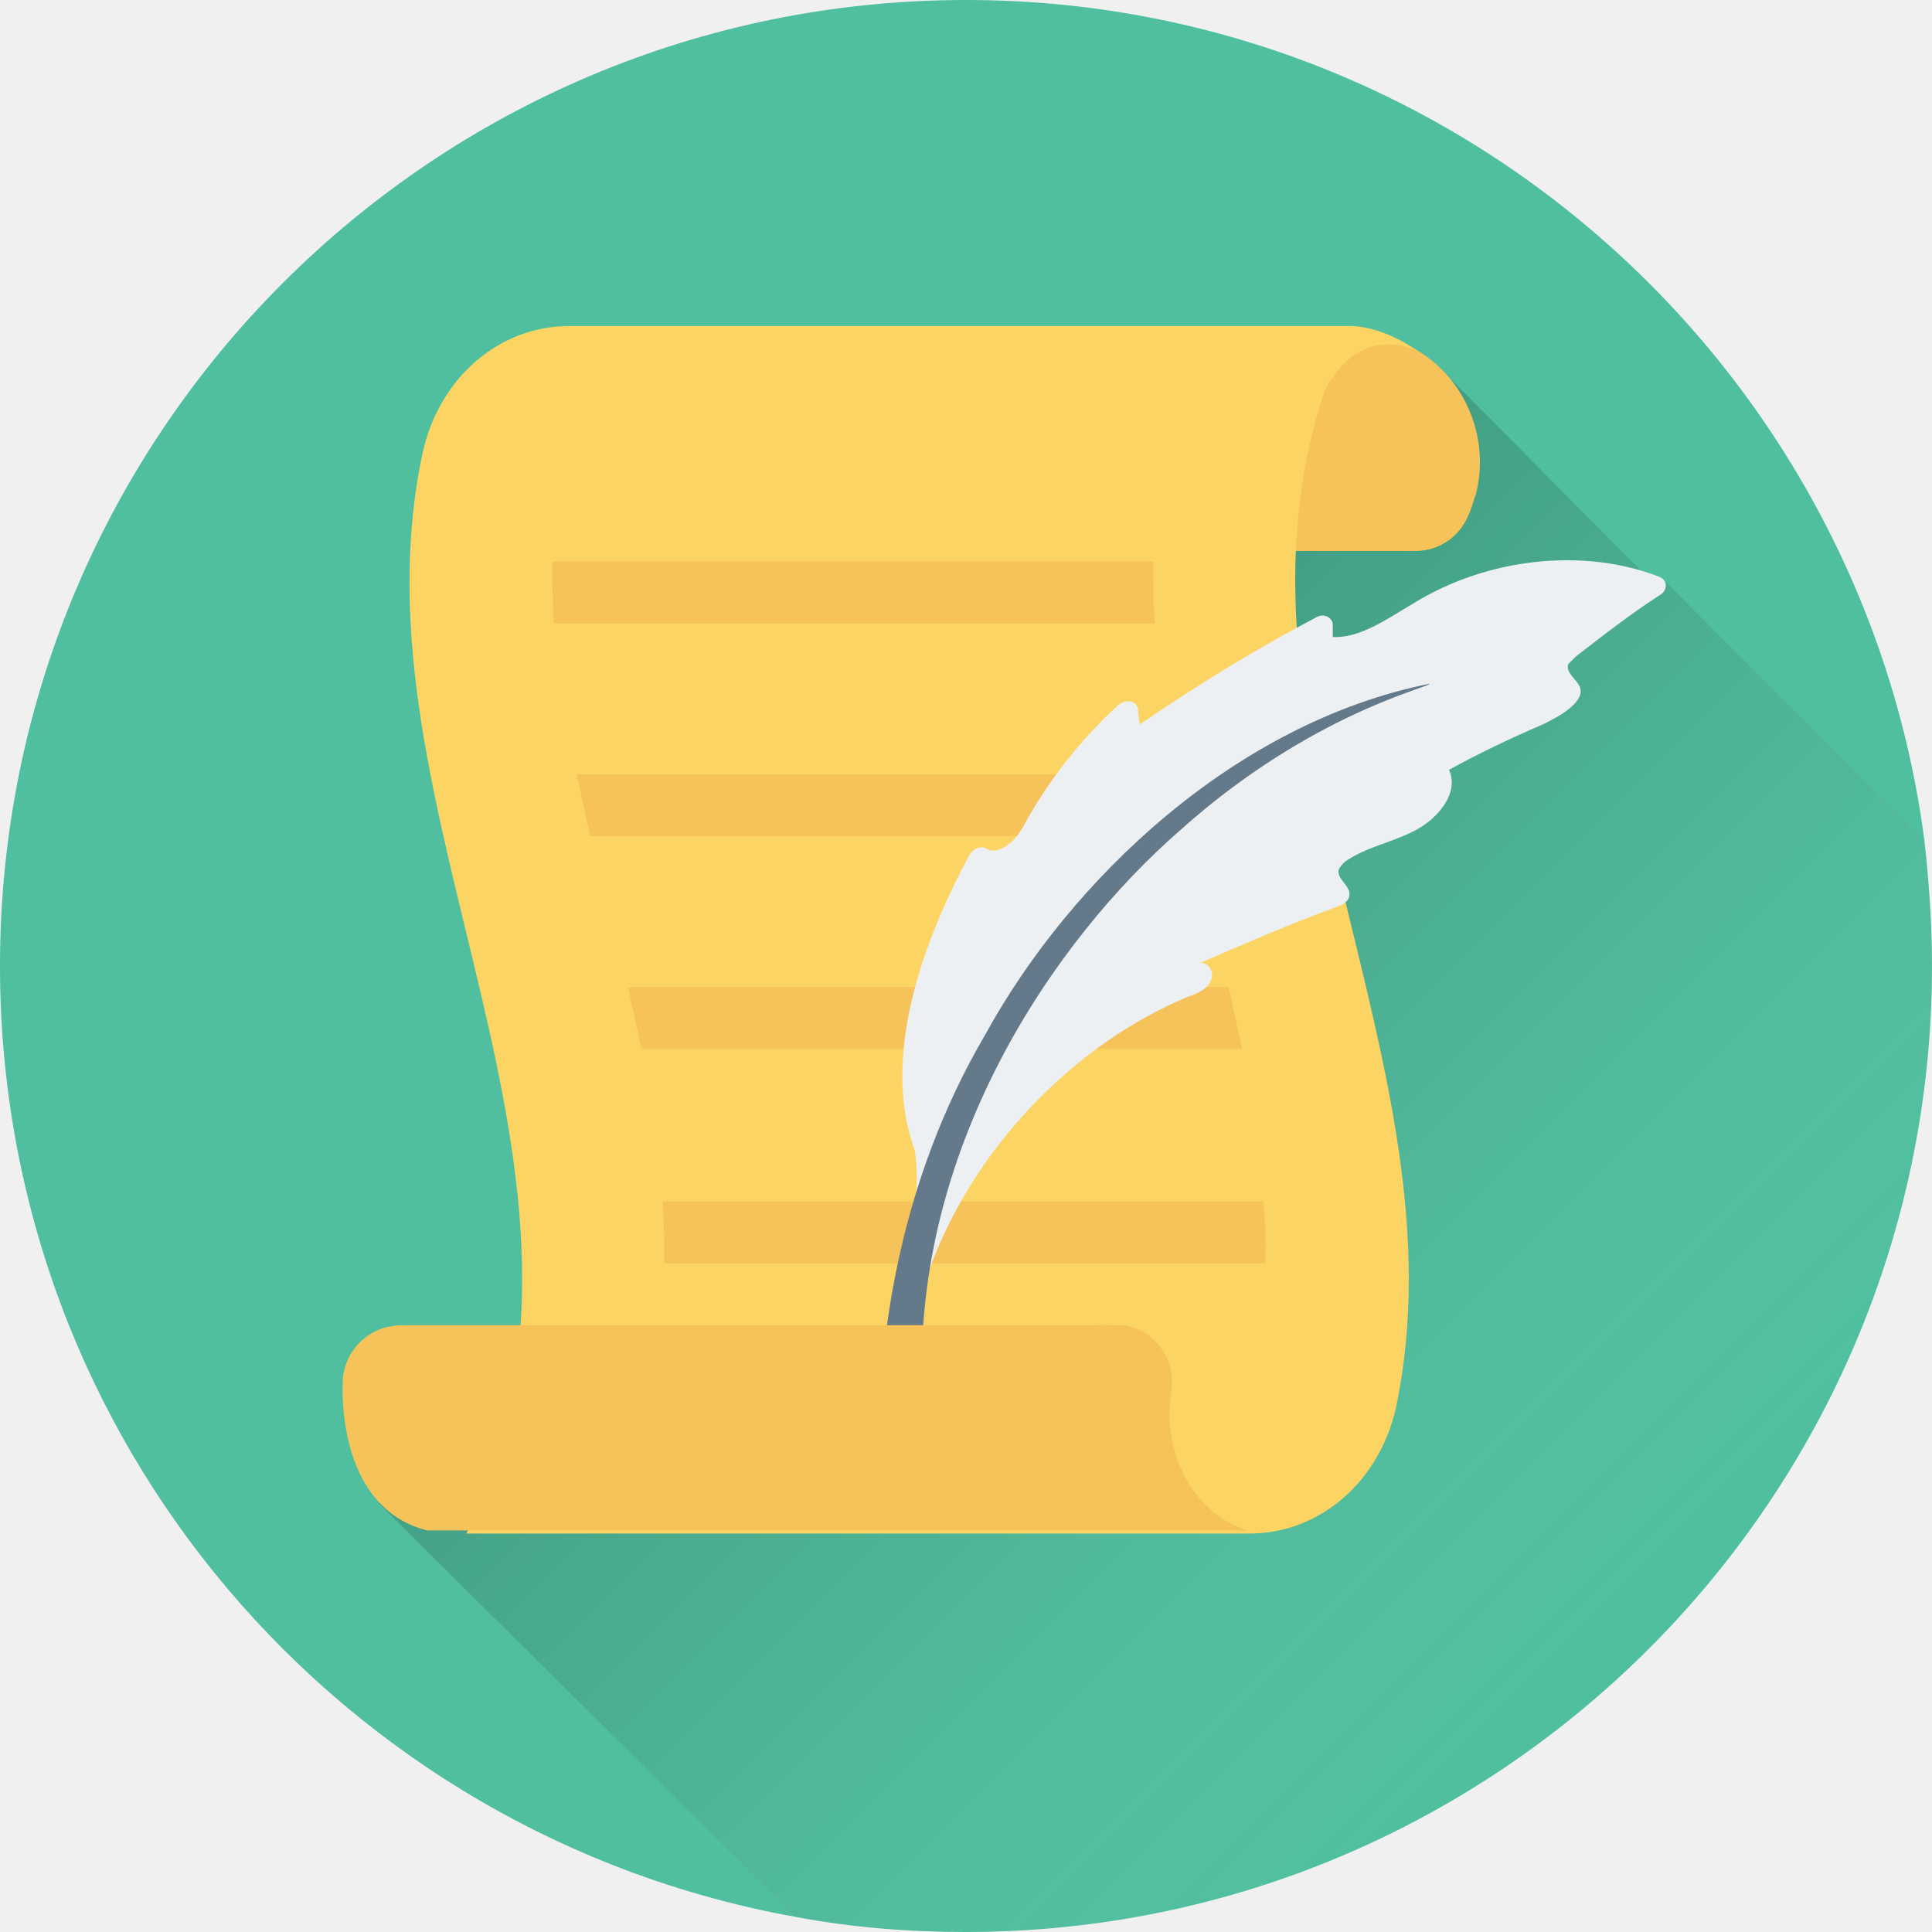
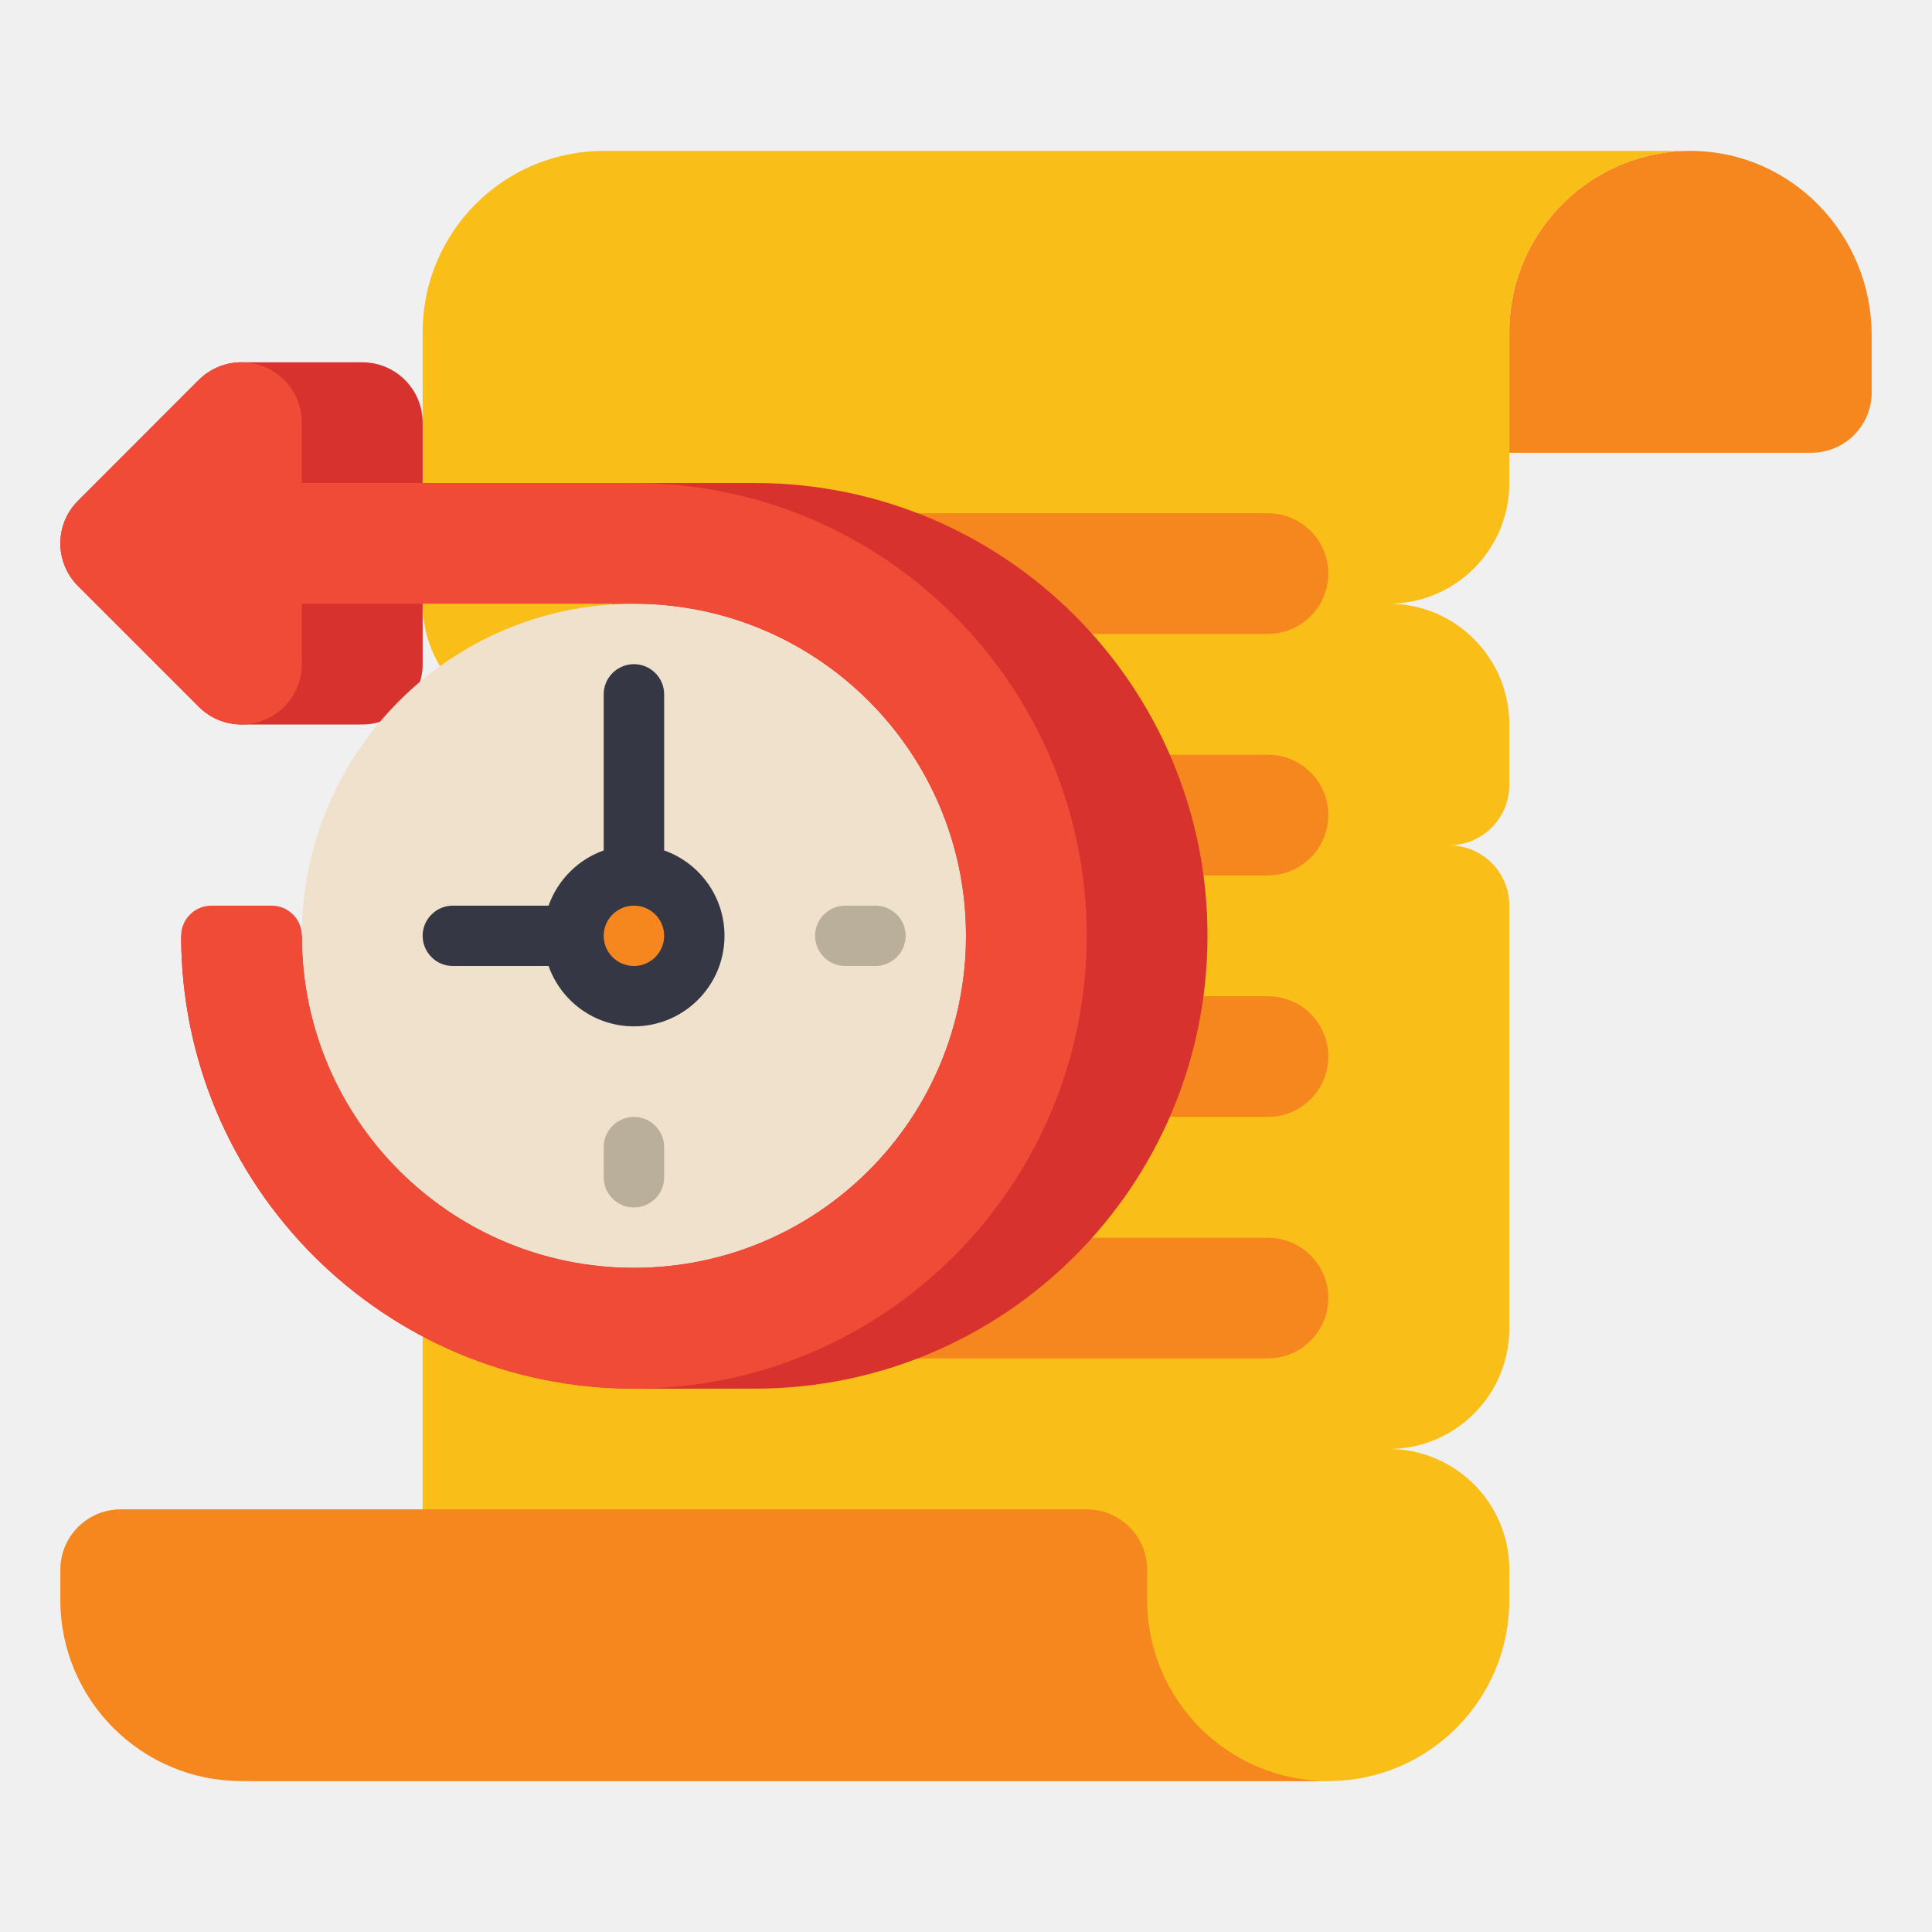
- <svg xmlns="http://www.w3.org/2000/svg" width="24" height="24" viewBox="0 0 24 24" fill="none">
-   <g clip-path="url(#clip0_205_74)">
-     <path d="M23.906 10.444C23.137 4.556 18.094 0 12 0C5.381 0 0 5.362 0 12C0 17.906 4.256 22.8 9.881 23.812C10.575 23.944 11.287 24 12 24C18.619 24 24 18.619 24 12C24 11.475 23.962 10.95 23.906 10.444Z" fill="#4FBF9F" />
-     <path opacity="0.2" d="M23.906 10.444L20.663 7.2L20.569 7.275L18.038 4.725L15.431 5.494L13.819 11.25L4.706 18.675L9.881 23.812C10.575 23.944 11.287 24 12 24C18.619 24 24 18.619 24 12C24 11.475 23.962 10.95 23.906 10.444Z" fill="url(#paint0_linear_205_74)" />
-     <path d="M16.913 4.162H6.694C7.688 4.481 7.969 5.737 7.5 6.562C7.425 6.675 7.5 6.844 7.631 6.844H17.587C17.869 6.844 18.131 6.675 18.244 6.394C18.281 6.319 18.3 6.225 18.337 6.131C18.581 5.137 17.85 4.162 16.913 4.162Z" fill="#F5C359" />
-     <path d="M16.462 4.838C16.913 3.994 17.606 4.35 17.625 4.369C17.438 4.238 17.137 4.069 16.8 4.05H7.069C6.206 4.05 5.456 4.688 5.25 5.625C4.294 10.106 7.95 14.569 5.794 19.05H15.525C16.387 19.05 17.137 18.413 17.344 17.475C18.225 13.238 15.037 9.038 16.462 4.838Z" fill="#FCD463" />
-     <path d="M14.344 7.744H6.881C6.862 7.481 6.862 7.219 6.862 6.975H14.325C14.325 7.219 14.325 7.481 14.344 7.744ZM14.794 10.387H7.331C7.275 10.125 7.219 9.862 7.162 9.619H14.625C14.662 9.881 14.719 10.125 14.794 10.387ZM15.431 13.031H7.969C7.912 12.769 7.856 12.506 7.8 12.262H15.262C15.319 12.525 15.375 12.787 15.431 13.031ZM15.713 15.694H8.25C8.25 15.431 8.25 15.169 8.231 14.925H15.694C15.713 15.169 15.731 15.431 15.713 15.694Z" fill="#F5C359" />
-     <path d="M19.575 8.156C19.913 7.894 20.25 7.631 20.625 7.388C20.719 7.331 20.719 7.2 20.606 7.163C19.688 6.806 18.488 6.919 17.55 7.5C17.231 7.688 16.894 7.931 16.556 7.913V7.763C16.556 7.669 16.444 7.613 16.35 7.669C15.6 8.063 14.869 8.513 14.156 9C14.156 8.944 14.137 8.888 14.137 8.813C14.119 8.7 13.988 8.681 13.894 8.756C13.444 9.169 13.069 9.638 12.769 10.162C12.694 10.312 12.6 10.463 12.45 10.537C12.375 10.575 12.3 10.575 12.244 10.537C12.169 10.5 12.075 10.556 12.037 10.631C11.381 11.85 10.969 13.219 11.363 14.287C11.512 15.225 10.931 16.387 11.175 17.344C11.194 17.4 11.25 17.381 11.25 17.325C11.287 15.169 12.9 13.144 14.775 12.375C14.887 12.338 15 12.281 15.037 12.188C15.094 12.094 15.019 11.944 14.906 11.963C15.469 11.719 16.031 11.475 16.594 11.269C16.669 11.25 16.762 11.194 16.762 11.119C16.781 11.006 16.594 10.912 16.631 10.8C16.65 10.762 16.669 10.744 16.706 10.706C16.969 10.519 17.306 10.463 17.587 10.312C17.869 10.162 18.131 9.844 18 9.563C18.375 9.356 18.769 9.169 19.163 9C19.275 8.944 19.387 8.888 19.481 8.813C19.856 8.513 19.425 8.438 19.481 8.25L19.575 8.156Z" fill="#ECF0F3" />
-     <path d="M10.931 17.288C10.931 17.456 11.044 17.587 11.213 17.569C11.363 17.55 11.475 17.4 11.456 17.25C11.344 14.269 13.069 11.7 14.662 10.312C16.294 8.85 17.794 8.531 17.756 8.494C15.338 8.981 13.294 10.931 12.244 12.844C11.119 14.756 10.988 16.631 10.931 17.288Z" fill="#647A8A" />
-     <path d="M13.706 17.925C14.11 17.925 14.438 17.598 14.438 17.194C14.438 16.79 14.11 16.462 13.706 16.462C13.302 16.462 12.975 16.79 12.975 17.194C12.975 17.598 13.302 17.925 13.706 17.925Z" fill="#F5C359" />
-     <path d="M14.55 17.288C14.625 16.856 14.287 16.462 13.894 16.462H4.969C4.912 16.462 4.875 16.481 4.819 16.481C4.5 16.556 4.256 16.837 4.256 17.194C4.256 17.306 4.2 18.731 5.306 19.012H15.506C14.775 18.788 14.438 18 14.55 17.288Z" fill="#F5C359" />
-   </g>
-   <defs>
-     <linearGradient id="paint0_linear_205_74" x1="20.816" y1="21.059" x2="9.951" y2="10.195" gradientUnits="userSpaceOnUse">
-       <stop offset="0.061" stop-color="white" stop-opacity="0" />
-       <stop offset="0.162" stop-color="#CDCDCD" stop-opacity="0.108" />
-       <stop offset="0.284" stop-color="#979797" stop-opacity="0.237" />
-       <stop offset="0.407" stop-color="#696969" stop-opacity="0.369" />
-       <stop offset="0.53" stop-color="#434343" stop-opacity="0.499" />
-       <stop offset="0.651" stop-color="#262626" stop-opacity="0.628" />
-       <stop offset="0.771" stop-color="#111111" stop-opacity="0.756" />
-       <stop offset="0.888" stop-color="#040404" stop-opacity="0.881" />
-       <stop offset="1" />
-     </linearGradient>
-     <clipPath id="clip0_205_74">
-       <rect width="24" height="24" fill="white" />
-     </clipPath>
-   </defs>
+ <svg xmlns="http://www.w3.org/2000/svg" width="17" height="17" viewBox="0 0 17 17" fill="none">
+   <path d="M16.469 3.453V2.948C16.469 2.074 15.776 1.343 14.902 1.328C14.01 1.313 13.281 2.033 13.281 2.922V3.984H15.938C16.231 3.984 16.469 3.747 16.469 3.453Z" fill="#F5871E" />
+   <path d="M3.719 14.078V7.438C3.719 6.851 4.194 6.375 4.781 6.375C4.194 6.375 3.719 5.899 3.719 5.312V2.922C3.719 2.042 4.432 1.328 5.312 1.328H14.875C13.995 1.328 13.281 2.042 13.281 2.922V4.25C13.281 4.837 12.806 5.312 12.219 5.312C12.806 5.312 13.281 5.788 13.281 6.375V6.906C13.281 7.2 13.043 7.438 12.75 7.438C13.043 7.438 13.281 7.675 13.281 7.969V11.688C13.281 12.274 12.806 12.75 12.219 12.75C12.806 12.75 13.281 13.226 13.281 13.812V14.078C13.281 14.958 12.568 15.672 11.688 15.672H2.125C3.005 15.672 3.719 14.958 3.719 14.078Z" fill="#FABE19" />
+   <path d="M10.094 14.078V13.812C10.094 13.519 9.856 13.281 9.562 13.281H1.062C0.769 13.281 0.531 13.519 0.531 13.812V14.078C0.531 14.958 1.245 15.672 2.125 15.672H11.688C10.807 15.672 10.094 14.958 10.094 14.078ZM5.844 7.703H11.156C11.45 7.703 11.688 7.465 11.688 7.172C11.688 6.878 11.45 6.641 11.156 6.641H5.844C5.55 6.641 5.312 6.878 5.312 7.172C5.312 7.465 5.55 7.703 5.844 7.703ZM9.297 9.828H11.156C11.45 9.828 11.688 9.59 11.688 9.297C11.688 9.003 11.45 8.766 11.156 8.766H9.297C9.003 8.766 8.766 9.003 8.766 9.297C8.766 9.59 9.003 9.828 9.297 9.828ZM5.844 9.828H7.703C7.997 9.828 8.234 9.59 8.234 9.297C8.234 9.003 7.997 8.766 7.703 8.766H5.844C5.55 8.766 5.312 9.003 5.312 9.297C5.312 9.59 5.55 9.828 5.844 9.828ZM7.969 11.953H11.156C11.45 11.953 11.688 11.715 11.688 11.422C11.688 11.129 11.45 10.891 11.156 10.891H7.969C7.675 10.891 7.438 11.129 7.438 11.422C7.438 11.715 7.675 11.953 7.969 11.953ZM5.844 11.953H6.375C6.668 11.953 6.906 11.715 6.906 11.422C6.906 11.129 6.668 10.891 6.375 10.891H5.844C5.55 10.891 5.312 11.129 5.312 11.422C5.312 11.715 5.55 11.953 5.844 11.953ZM7.969 5.578H11.156C11.45 5.578 11.688 5.34 11.688 5.047C11.688 4.753 11.45 4.516 11.156 4.516H7.969C7.675 4.516 7.438 4.753 7.438 5.047C7.438 5.34 7.675 5.578 7.969 5.578ZM5.844 5.578H6.375C6.668 5.578 6.906 5.34 6.906 5.047C6.906 4.753 6.668 4.516 6.375 4.516H5.844C5.55 4.516 5.312 4.753 5.312 5.047C5.312 5.34 5.55 5.578 5.844 5.578Z" fill="#F5871E" />
+   <path d="M6.641 4.25H5.578V8.234H1.594C1.594 10.435 3.378 12.219 5.578 12.219H6.641C8.841 12.219 10.625 10.435 10.625 8.234C10.625 6.034 8.841 4.25 6.641 4.25Z" fill="#D7322D" />
+   <path d="M3.188 3.188H2.125C2.055 3.188 1.986 3.201 1.922 3.228C1.857 3.255 1.799 3.294 1.749 3.343L0.687 4.406C0.479 4.613 0.479 4.949 0.687 5.157L1.749 6.219C1.849 6.319 1.984 6.375 2.125 6.375H3.188C3.481 6.375 3.719 6.137 3.719 5.844V3.719C3.719 3.425 3.481 3.188 3.188 3.188Z" fill="#D7322D" />
+   <path d="M5.578 11.156C7.192 11.156 8.5 9.848 8.5 8.234C8.5 6.621 7.192 5.312 5.578 5.312C3.964 5.312 2.656 6.621 2.656 8.234C2.656 9.848 3.964 11.156 5.578 11.156Z" fill="#F0E1CD" />
+   <path d="M5.578 10.625C5.508 10.625 5.44 10.597 5.39 10.547C5.34 10.497 5.312 10.43 5.312 10.359V10.094C5.312 10.023 5.34 9.956 5.39 9.906C5.44 9.856 5.508 9.828 5.578 9.828C5.649 9.828 5.716 9.856 5.766 9.906C5.816 9.956 5.844 10.023 5.844 10.094V10.359C5.844 10.43 5.816 10.497 5.766 10.547C5.716 10.597 5.649 10.625 5.578 10.625ZM7.703 8.5H7.438C7.367 8.5 7.299 8.472 7.25 8.422C7.2 8.372 7.172 8.305 7.172 8.234C7.172 8.164 7.2 8.096 7.25 8.047C7.299 7.997 7.367 7.969 7.438 7.969H7.703C7.774 7.969 7.841 7.997 7.891 8.047C7.941 8.096 7.969 8.164 7.969 8.234C7.969 8.305 7.941 8.372 7.891 8.422C7.841 8.472 7.774 8.5 7.703 8.5Z" fill="#B9AF9B" />
+   <path d="M5.844 7.483V6.109C5.844 6.039 5.816 5.971 5.766 5.922C5.716 5.872 5.649 5.844 5.578 5.844C5.508 5.844 5.44 5.872 5.39 5.922C5.34 5.971 5.312 6.039 5.312 6.109V7.483C5.2 7.523 5.099 7.587 5.015 7.671C4.931 7.755 4.867 7.857 4.827 7.969H3.984C3.914 7.969 3.846 7.997 3.797 8.047C3.747 8.096 3.719 8.164 3.719 8.234C3.719 8.305 3.747 8.372 3.797 8.422C3.846 8.472 3.914 8.5 3.984 8.5H4.827C4.936 8.809 5.231 9.031 5.578 9.031C6.018 9.031 6.375 8.674 6.375 8.234C6.375 7.887 6.153 7.592 5.844 7.483Z" fill="#353744" />
+   <path d="M5.578 8.5C5.725 8.5 5.844 8.381 5.844 8.234C5.844 8.088 5.725 7.969 5.578 7.969C5.431 7.969 5.312 8.088 5.312 8.234C5.312 8.381 5.431 8.5 5.578 8.5Z" fill="#F5871E" />
+   <path d="M5.578 4.25H2.656V3.719C2.656 3.614 2.625 3.511 2.567 3.424C2.508 3.336 2.425 3.268 2.328 3.228C2.231 3.188 2.124 3.177 2.021 3.198C1.918 3.218 1.824 3.269 1.749 3.343L0.687 4.406C0.479 4.613 0.479 4.949 0.687 5.157L1.749 6.219C1.824 6.294 1.918 6.344 2.021 6.365C2.124 6.385 2.231 6.375 2.328 6.335C2.425 6.294 2.508 6.226 2.567 6.139C2.625 6.052 2.656 5.949 2.656 5.844V5.312H5.578C7.192 5.312 8.5 6.621 8.5 8.234C8.5 9.848 7.192 11.156 5.578 11.156C3.964 11.156 2.656 9.848 2.656 8.234C2.656 8.164 2.628 8.096 2.578 8.047C2.529 7.997 2.461 7.969 2.391 7.969H1.859C1.789 7.969 1.721 7.997 1.672 8.047C1.622 8.096 1.594 8.164 1.594 8.234C1.594 10.435 3.378 12.219 5.578 12.219C7.779 12.219 9.562 10.435 9.562 8.234C9.562 6.034 7.779 4.25 5.578 4.25Z" fill="#F04B37" />
</svg>
